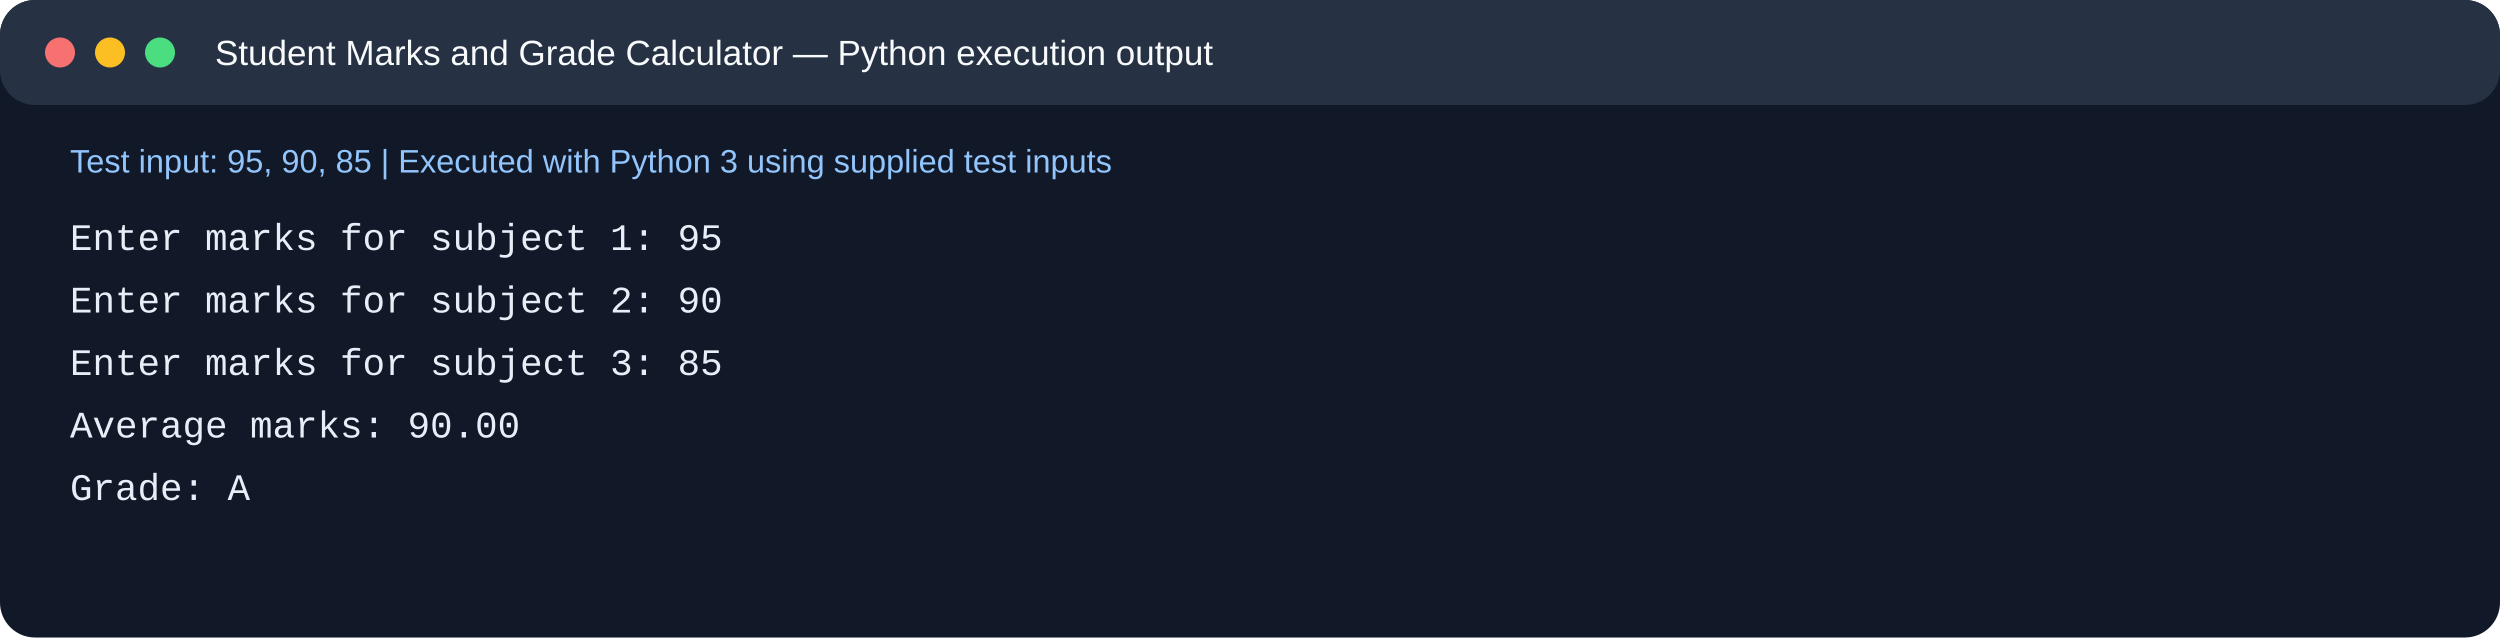
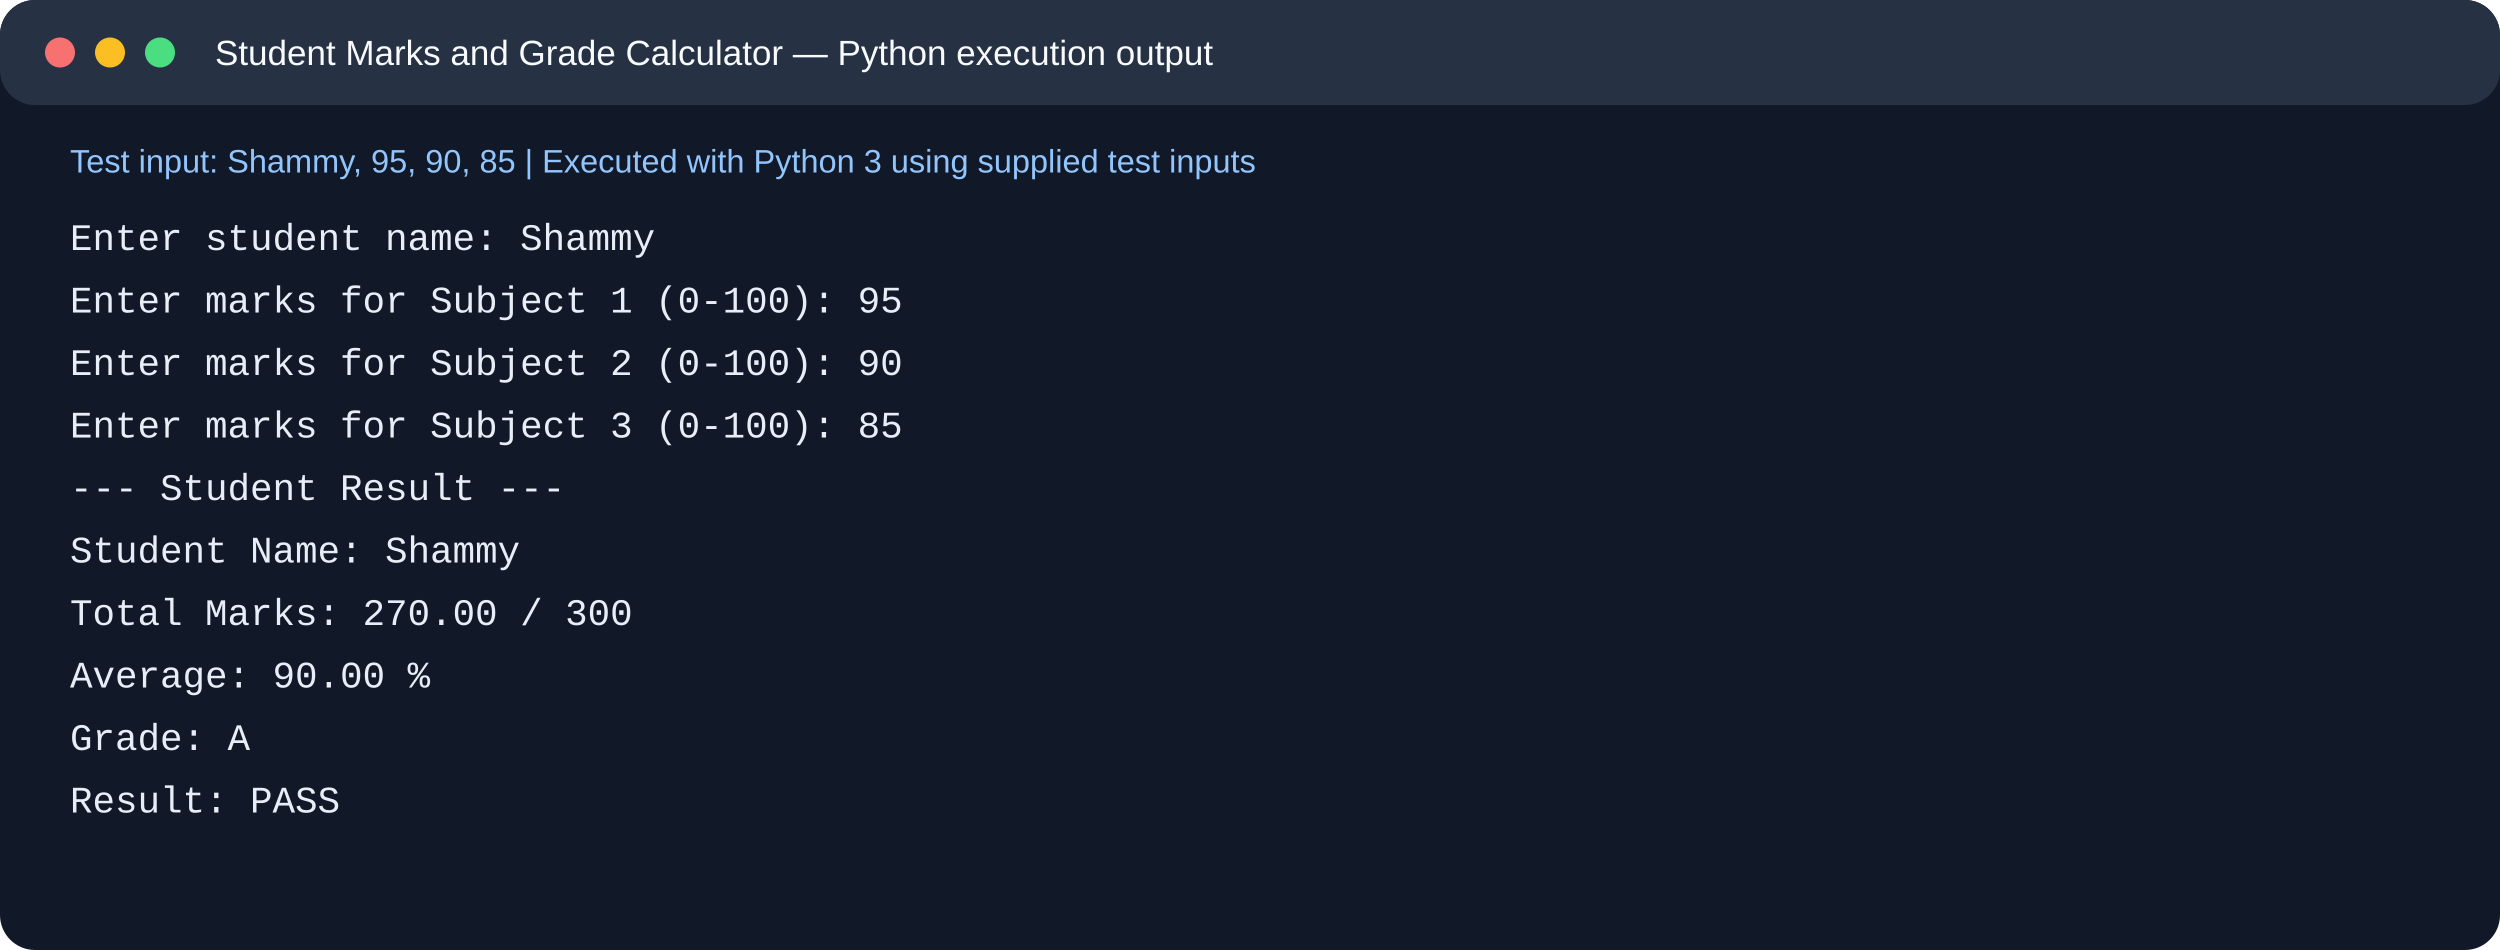
- <svg xmlns="http://www.w3.org/2000/svg" width="1000" height="255" viewBox="0 0 1000 255">
-   <rect width="1000" height="255" rx="14" fill="#111827" />
+ <svg xmlns="http://www.w3.org/2000/svg" width="1000" height="380" viewBox="0 0 1000 380">
+   <rect width="1000" height="380" rx="14" fill="#111827" />
  <rect width="1000" height="42" rx="14" fill="#263244" />
  <circle cx="24" cy="21" r="6" fill="#f87171" />
  <circle cx="44" cy="21" r="6" fill="#fbbf24" />
  <circle cx="64" cy="21" r="6" fill="#4ade80" />
  <text x="86" y="26" font-family="Arial, sans-serif" font-size="14" fill="#f8fafc">Student Marks and Grade Calculator — Python execution output</text>
-   <text x="28" y="69" font-family="Arial, sans-serif" font-size="13" fill="#93c5fd">Test input: 95, 90, 85 | Executed with Python 3 using supplied test inputs</text>
-   <text x="28" y="100" font-family="Consolas, 'Courier New', monospace" font-size="15" fill="#e8eef7">Enter marks for subject 1: 95</text>
-   <text x="28" y="125" font-family="Consolas, 'Courier New', monospace" font-size="15" fill="#e8eef7">Enter marks for subject 2: 90</text>
-   <text x="28" y="150" font-family="Consolas, 'Courier New', monospace" font-size="15" fill="#e8eef7">Enter marks for subject 3: 85</text>
-   <text x="28" y="175" font-family="Consolas, 'Courier New', monospace" font-size="15" fill="#e8eef7">Average marks: 90.00</text>
-   <text x="28" y="200" font-family="Consolas, 'Courier New', monospace" font-size="15" fill="#e8eef7">Grade: A</text>
+   <text x="28" y="69" font-family="Arial, sans-serif" font-size="13" fill="#93c5fd">Test input: Shammy, 95, 90, 85 | Executed with Python 3 using supplied test inputs</text>
+   <text x="28" y="100" font-family="Consolas, 'Courier New', monospace" font-size="15" fill="#e8eef7">Enter student name: Shammy</text>
+   <text x="28" y="125" font-family="Consolas, 'Courier New', monospace" font-size="15" fill="#e8eef7">Enter marks for Subject 1 (0-100): 95</text>
+   <text x="28" y="150" font-family="Consolas, 'Courier New', monospace" font-size="15" fill="#e8eef7">Enter marks for Subject 2 (0-100): 90</text>
+   <text x="28" y="175" font-family="Consolas, 'Courier New', monospace" font-size="15" fill="#e8eef7">Enter marks for Subject 3 (0-100): 85</text>
+   <text x="28" y="200" font-family="Consolas, 'Courier New', monospace" font-size="15" fill="#e8eef7">--- Student Result ---</text>
+   <text x="28" y="225" font-family="Consolas, 'Courier New', monospace" font-size="15" fill="#e8eef7">Student Name: Shammy</text>
+   <text x="28" y="250" font-family="Consolas, 'Courier New', monospace" font-size="15" fill="#e8eef7">Total Marks: 270.00 / 300</text>
+   <text x="28" y="275" font-family="Consolas, 'Courier New', monospace" font-size="15" fill="#e8eef7">Average: 90.00 %</text>
+   <text x="28" y="300" font-family="Consolas, 'Courier New', monospace" font-size="15" fill="#e8eef7">Grade: A</text>
+   <text x="28" y="325" font-family="Consolas, 'Courier New', monospace" font-size="15" fill="#e8eef7">Result: PASS</text>
</svg>
